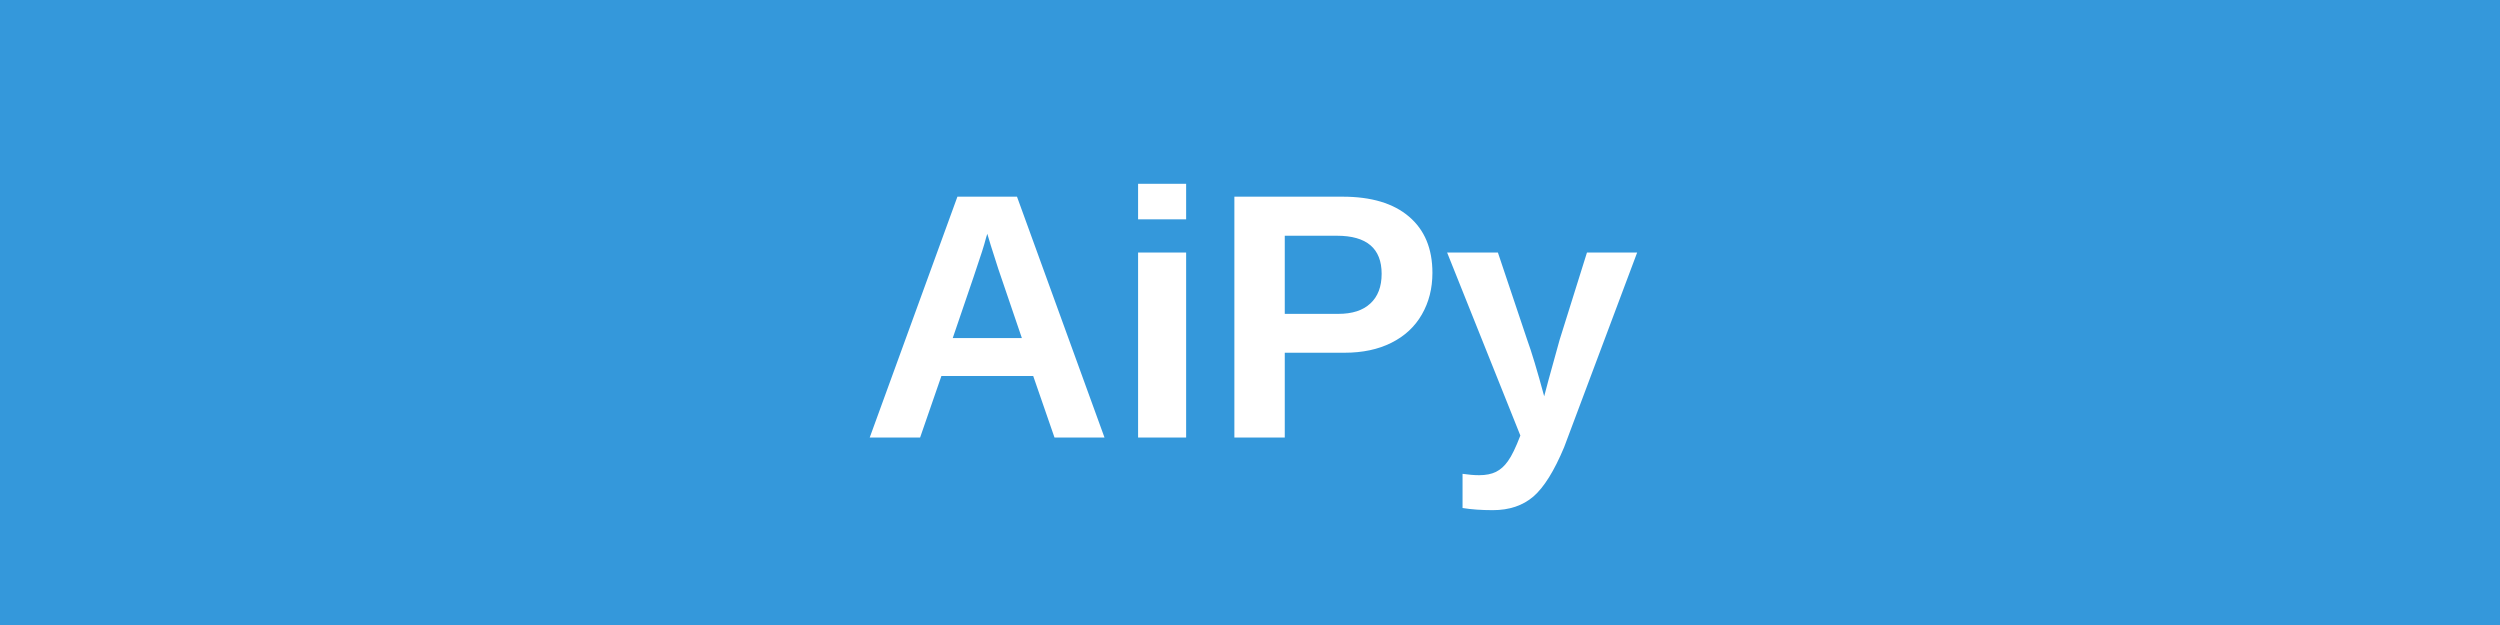
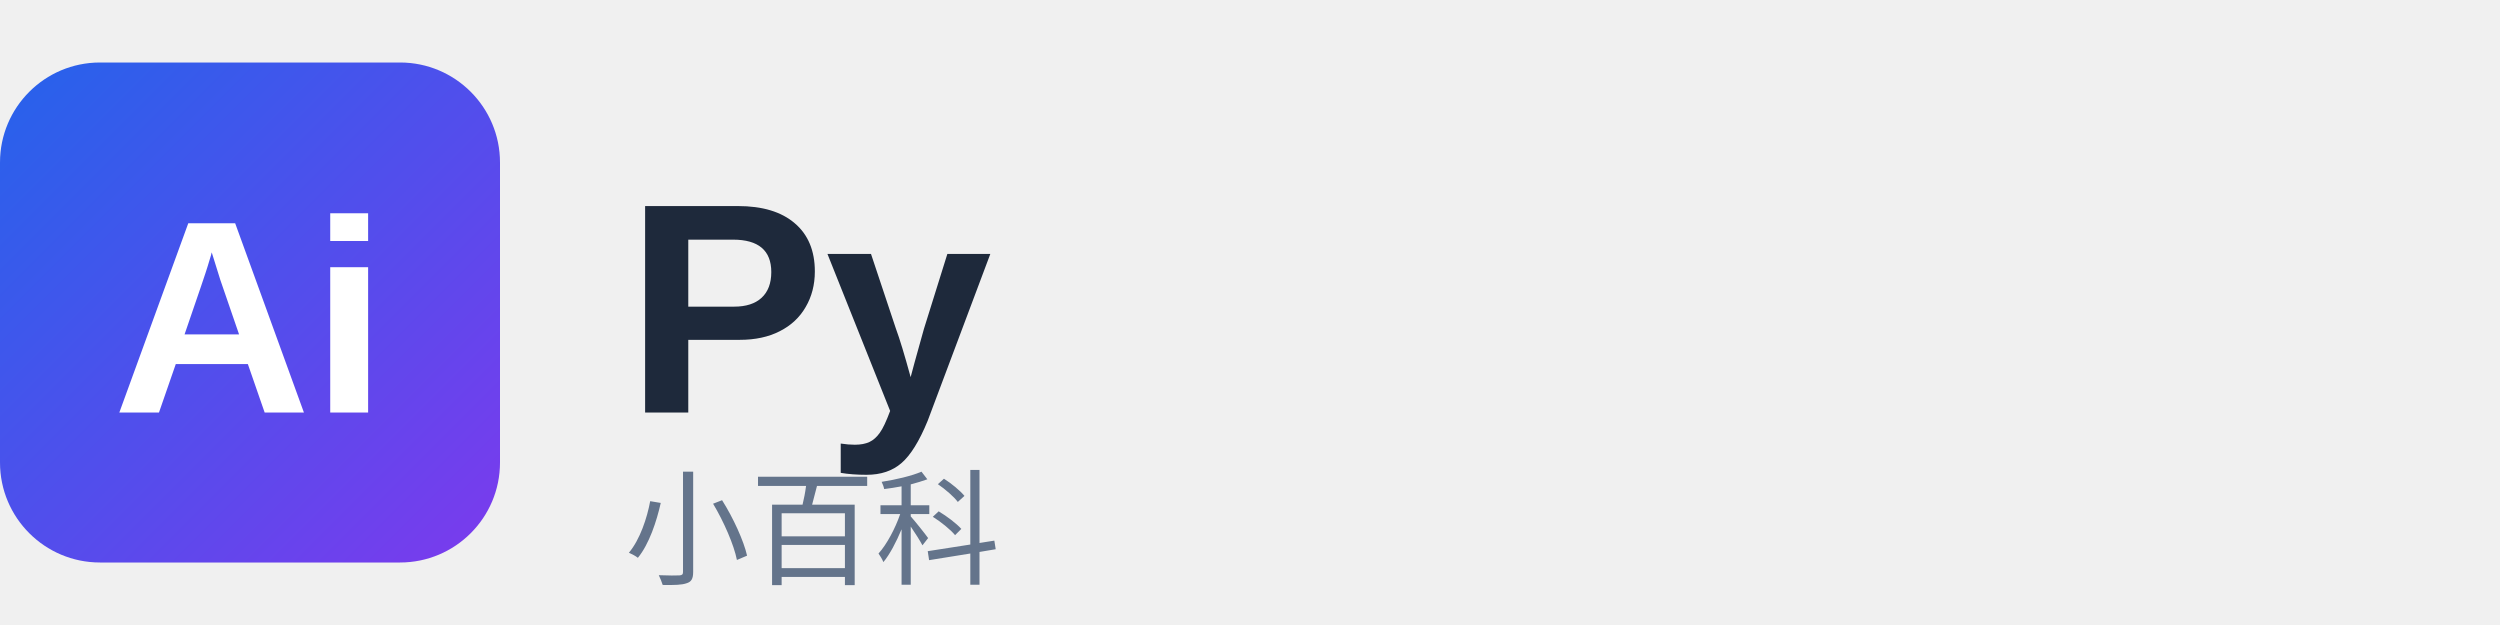
- <svg xmlns="http://www.w3.org/2000/svg" width="200" height="50">
-   <rect width="200" height="50" fill="#3498db" />
-   <text x="100" y="35" font-family="Arial, sans-serif" font-size="28" font-weight="bold" fill="white" text-anchor="middle">AiPy</text>
+ <svg xmlns="http://www.w3.org/2000/svg" width="200" height="50" viewBox="0 0 200 50">
+   <defs>
+     <linearGradient id="aiGrad" x1="0%" y1="0%" x2="100%" y2="100%">
+       <stop offset="0%" style="stop-color:#2563eb;stop-opacity:1" />
+       <stop offset="100%" style="stop-color:#7c3aed;stop-opacity:1" />
+     </linearGradient>
+   </defs>
+   <rect x="0" y="5" width="40" height="40" rx="8" fill="url(#aiGrad)" />
+   <text x="20" y="33" font-family="Arial, sans-serif" font-size="22" font-weight="bold" fill="white" text-anchor="middle">Ai</text>
+   <text x="50" y="33" font-family="Arial, sans-serif" font-size="24" font-weight="bold" fill="#1e293b">Py</text>
+   <text x="50" y="46" font-family="Arial, sans-serif" font-size="10" fill="#64748b">小百科</text>
</svg>
